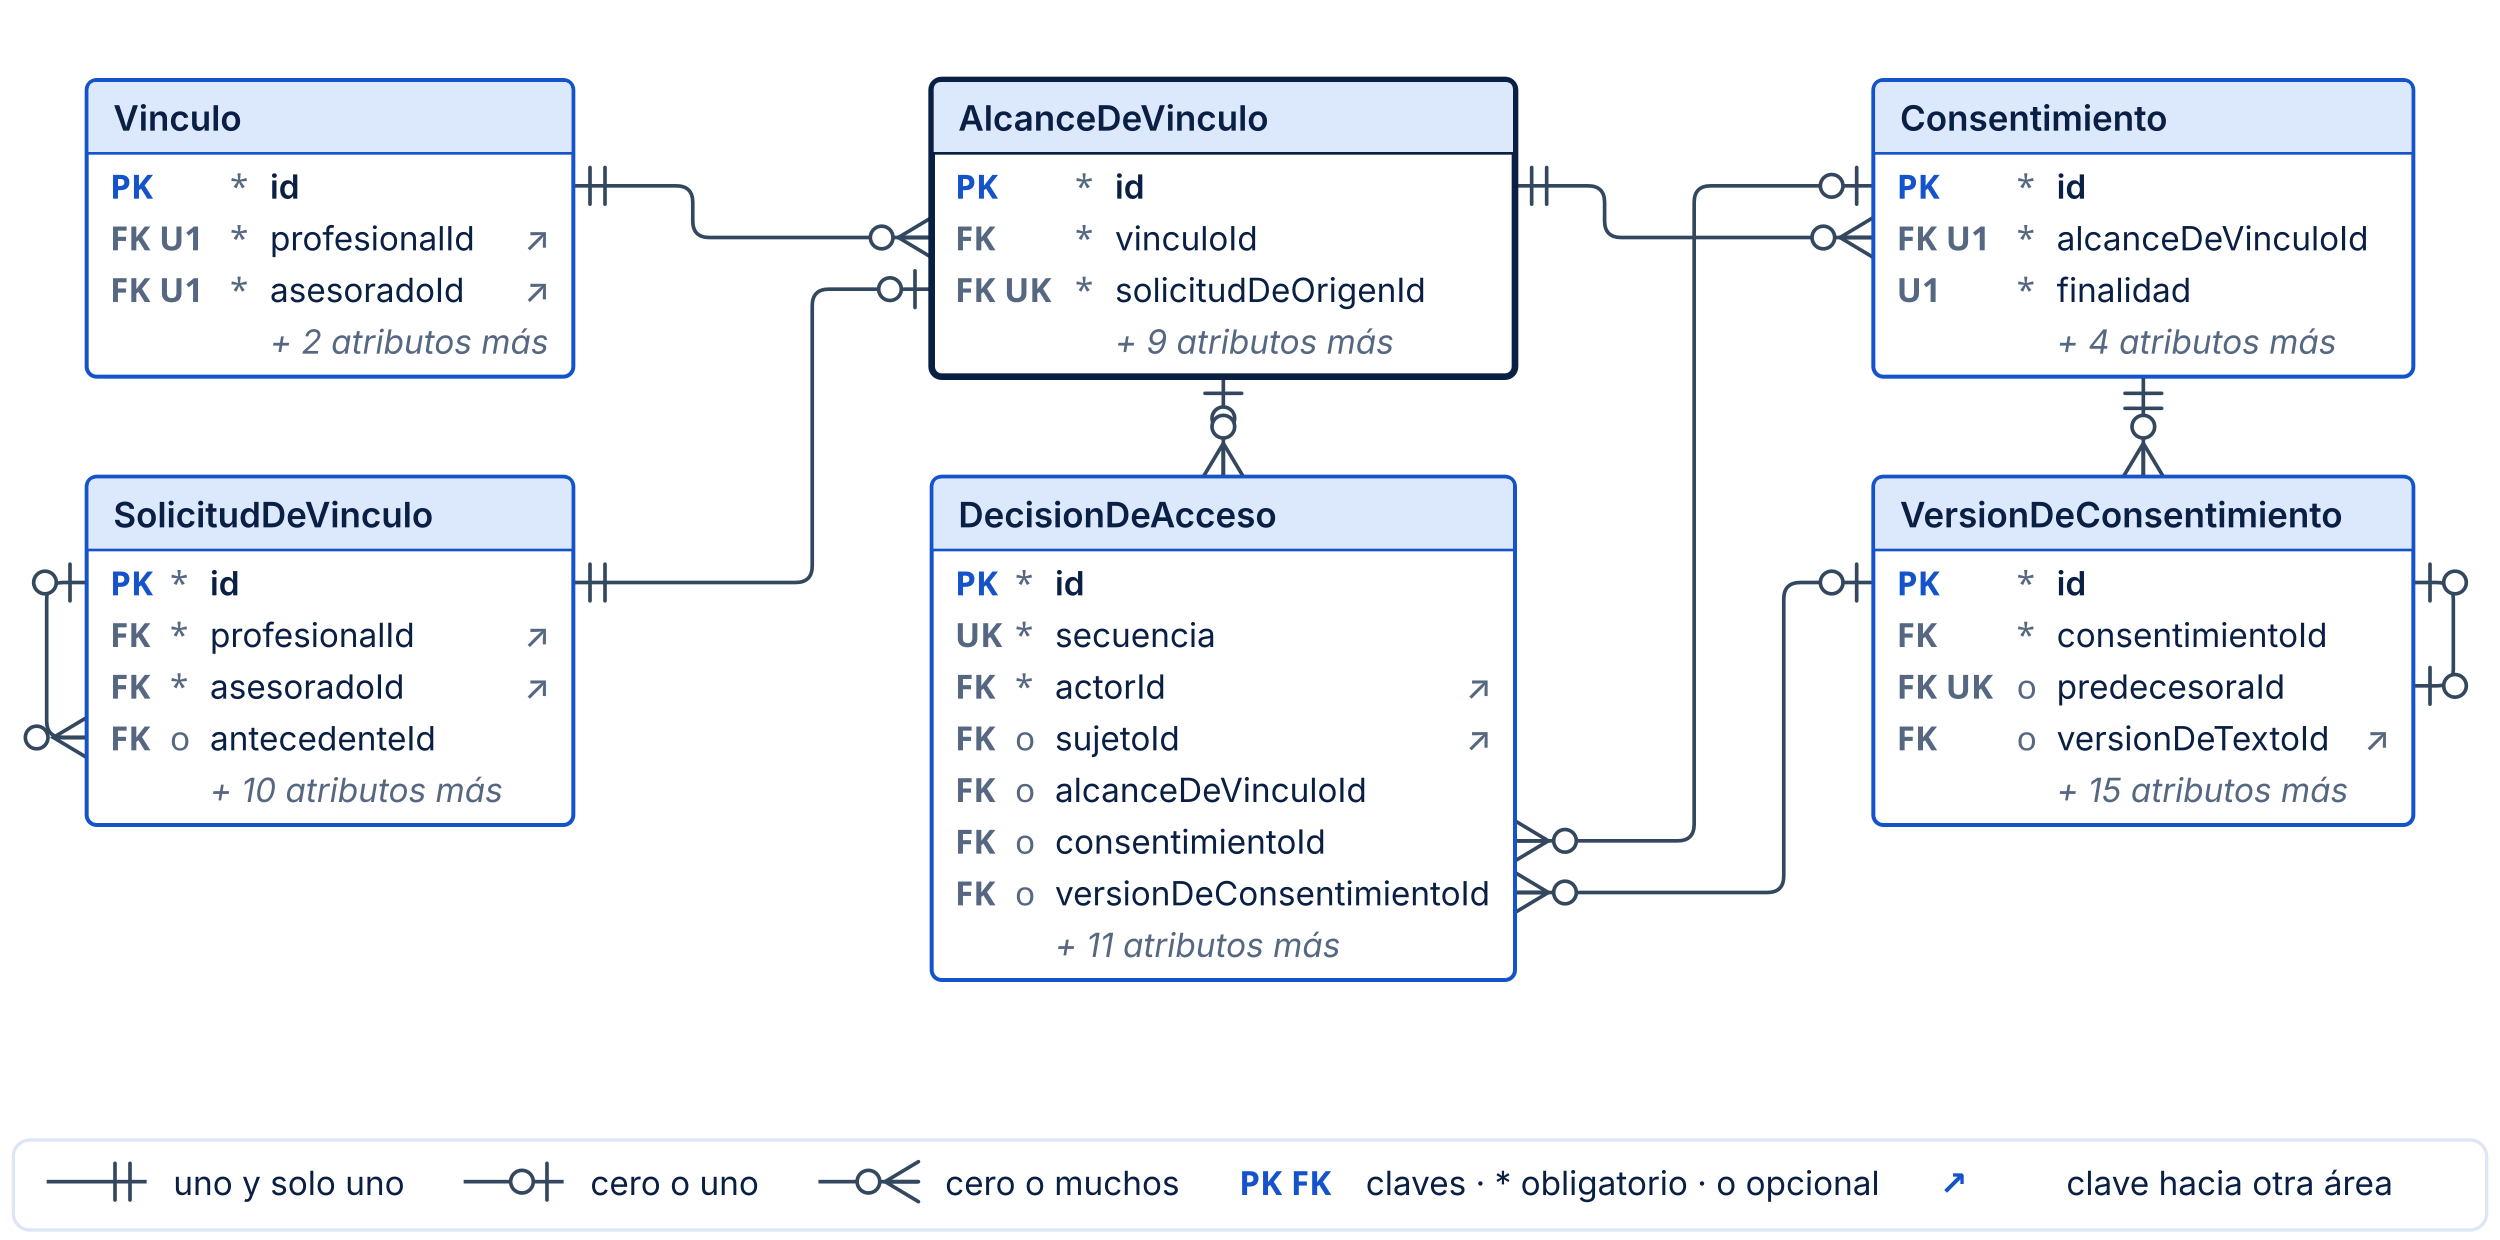
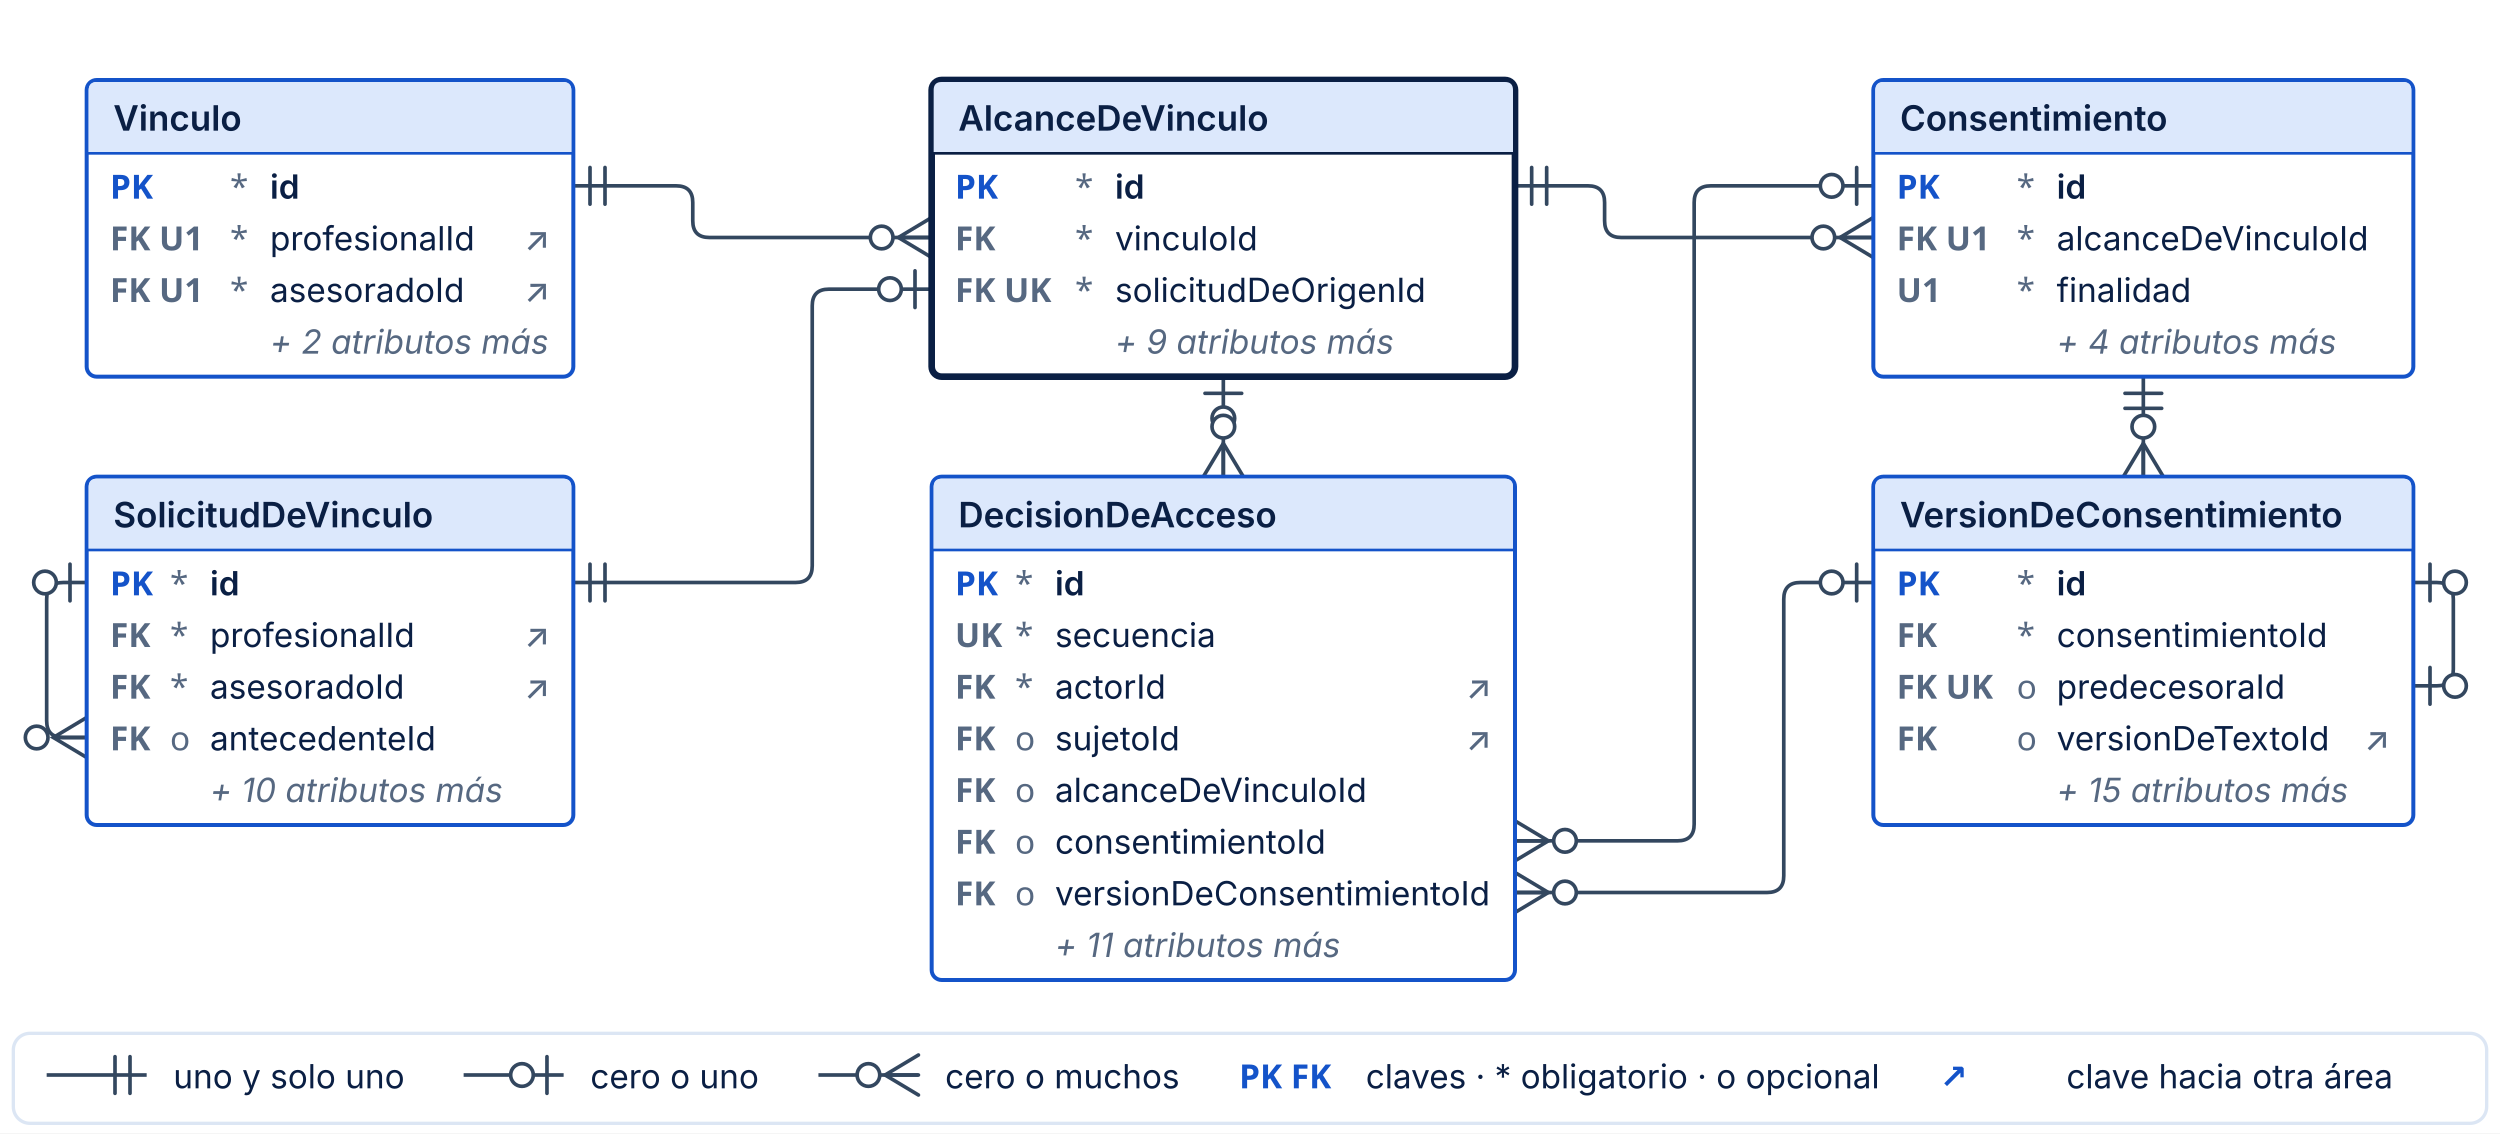
- <svg xmlns="http://www.w3.org/2000/svg" width="750pt" height="372pt" viewBox="0 0 750 372" data-lamina="D-11">
-   <rect x="0" y="0" width="750" height="372" fill="#FFFFFF" />
-   <rect x="4" y="342" width="742" height="27" rx="5" fill="#FFFFFF" stroke="#DCE6F4" stroke-width="1" />
-   <path d="M 14 354.5 L 44 354.5" stroke="#33475F" stroke-width="1.1" fill="none" />
-   <path d="M 39 360 L 39 349" stroke="#33475F" stroke-width="1.1" fill="none" stroke-linecap="round" />
-   <path d="M 34.5 360 L 34.5 349" stroke="#33475F" stroke-width="1.1" fill="none" stroke-linecap="round" />
-   <text x="52" y="358.5" font-family="Inter" font-size="10" font-weight="400" fill="#0A1F44">uno y solo uno</text>
-   <path d="M 139.09 354.5 L 169.09 354.5" stroke="#33475F" stroke-width="1.1" fill="none" />
-   <path d="M 164.09 360 L 164.09 349" stroke="#33475F" stroke-width="1.1" fill="none" stroke-linecap="round" />
-   <circle cx="156.59" cy="354.5" r="3.4" fill="#FFFFFF" stroke="#33475F" stroke-width="1.1" />
-   <text x="177.09" y="358.5" font-family="Inter" font-size="10" font-weight="400" fill="#0A1F44">cero o uno</text>
-   <path d="M 245.53 354.5 L 275.53 354.5" stroke="#33475F" stroke-width="1.1" fill="none" />
-   <path d="M 275.53 360.5 L 265.53 354.5 L 275.53 348.5 M 275.53 354.5 L 265.53 354.5" stroke="#33475F" stroke-width="1.1" fill="none" stroke-linecap="round" />
-   <circle cx="260.53" cy="354.5" r="3.4" fill="#FFFFFF" stroke="#33475F" stroke-width="1.1" />
-   <text x="283.53" y="358.5" font-family="Inter" font-size="10" font-weight="400" fill="#0A1F44">cero o muchos</text>
-   <text x="371.73" y="358.5" font-family="JetBrains Mono" font-size="10" font-weight="600" fill="#1453C9">PK FK</text>
-   <text x="409.73" y="358.5" font-family="Inter" font-size="10" font-weight="400" fill="#0A1F44">claves · * obligatorio · o opcional</text>
-   <text x="581.91" y="358.5" font-family="JetBrains Mono" font-size="10" font-weight="600" fill="#1453C9">↗</text>
-   <text x="619.91" y="358.5" font-family="Inter" font-size="10" font-weight="400" fill="#0A1F44">clave hacia otra área</text>
+ <svg xmlns="http://www.w3.org/2000/svg" width="750pt" height="340pt" viewBox="0 0 750 340" data-lamina="D-11">
+   <rect x="0" y="0" width="750" height="340" fill="#FFFFFF" />
+   <rect x="4" y="310" width="742" height="27" rx="5" fill="#FFFFFF" stroke="#DCE6F4" stroke-width="1" />
+   <path d="M 14 322.5 L 44 322.5" stroke="#33475F" stroke-width="1.1" fill="none" />
+   <path d="M 39 328 L 39 317" stroke="#33475F" stroke-width="1.1" fill="none" stroke-linecap="round" />
+   <path d="M 34.5 328 L 34.5 317" stroke="#33475F" stroke-width="1.1" fill="none" stroke-linecap="round" />
+   <text x="52" y="326.5" font-family="Inter" font-size="10" font-weight="400" fill="#0A1F44">uno y solo uno</text>
+   <path d="M 139.09 322.5 L 169.09 322.5" stroke="#33475F" stroke-width="1.1" fill="none" />
+   <path d="M 164.09 328 L 164.09 317" stroke="#33475F" stroke-width="1.1" fill="none" stroke-linecap="round" />
+   <circle cx="156.59" cy="322.5" r="3.4" fill="#FFFFFF" stroke="#33475F" stroke-width="1.1" />
+   <text x="177.09" y="326.5" font-family="Inter" font-size="10" font-weight="400" fill="#0A1F44">cero o uno</text>
+   <path d="M 245.53 322.5 L 275.53 322.5" stroke="#33475F" stroke-width="1.1" fill="none" />
+   <path d="M 275.53 328.5 L 265.53 322.5 L 275.53 316.5 M 275.53 322.5 L 265.53 322.5" stroke="#33475F" stroke-width="1.1" fill="none" stroke-linecap="round" />
+   <circle cx="260.53" cy="322.5" r="3.4" fill="#FFFFFF" stroke="#33475F" stroke-width="1.1" />
+   <text x="283.53" y="326.5" font-family="Inter" font-size="10" font-weight="400" fill="#0A1F44">cero o muchos</text>
+   <text x="371.73" y="326.5" font-family="JetBrains Mono" font-size="10" font-weight="600" fill="#1453C9">PK FK</text>
+   <text x="409.73" y="326.5" font-family="Inter" font-size="10" font-weight="400" fill="#0A1F44">claves · * obligatorio · o opcional</text>
+   <text x="581.91" y="326.5" font-family="JetBrains Mono" font-size="10" font-weight="600" fill="#1453C9">↗</text>
+   <text x="619.91" y="326.5" font-family="Inter" font-size="10" font-weight="400" fill="#0A1F44">clave hacia otra área</text>
  <path d="M 26 221.25 L 19 221.25 Q 14 221.25 14 216.25 L 14 179.75 Q 14 174.75 19 174.75 L 26 174.75" fill="none" stroke="#33475F" stroke-width="1.1" stroke-linejoin="round" />
  <path d="M 21 180.25 L 21 169.25" stroke="#33475F" stroke-width="1.1" fill="none" stroke-linecap="round" />
  <circle cx="13.5" cy="174.75" r="3.4" fill="#FFFFFF" stroke="#33475F" stroke-width="1.1" />
  <path d="M 26 227.25 L 16 221.25 L 26 215.25 M 26 221.25 L 16 221.25" stroke="#33475F" stroke-width="1.1" fill="none" stroke-linecap="round" />
  <circle cx="11" cy="221.25" r="3.4" fill="#FFFFFF" stroke="#33475F" stroke-width="1.1" />
  <path d="M 279.5 71.25 L 212.83 71.25 Q 207.83 71.25 207.83 66.25 L 207.83 60.75 Q 207.83 55.75 202.83 55.75 L 172 55.75" fill="none" stroke="#33475F" stroke-width="1.1" stroke-linejoin="round" />
  <path d="M 177 50.25 L 177 61.25" stroke="#33475F" stroke-width="1.1" fill="none" stroke-linecap="round" />
  <path d="M 181.5 50.25 L 181.5 61.25" stroke="#33475F" stroke-width="1.1" fill="none" stroke-linecap="round" />
  <path d="M 279.5 77.25 L 269.5 71.25 L 279.5 65.25 M 279.5 71.25 L 269.5 71.25" stroke="#33475F" stroke-width="1.1" fill="none" stroke-linecap="round" />
  <circle cx="264.5" cy="71.25" r="3.4" fill="#FFFFFF" stroke="#33475F" stroke-width="1.1" />
  <path d="M 279.5 86.75 L 248.67 86.75 Q 243.67 86.75 243.67 91.75 L 243.67 169.75 Q 243.67 174.75 238.67 174.75 L 172 174.75" fill="none" stroke="#33475F" stroke-width="1.1" stroke-linejoin="round" />
  <path d="M 177 169.25 L 177 180.25" stroke="#33475F" stroke-width="1.1" fill="none" stroke-linecap="round" />
  <path d="M 181.5 169.25 L 181.5 180.25" stroke="#33475F" stroke-width="1.1" fill="none" stroke-linecap="round" />
  <path d="M 274.5 92.25 L 274.5 81.25" stroke="#33475F" stroke-width="1.1" fill="none" stroke-linecap="round" />
  <circle cx="267" cy="86.75" r="3.4" fill="#FFFFFF" stroke="#33475F" stroke-width="1.1" />
  <path d="M 562 71.25 L 486.38 71.25 Q 481.38 71.25 481.38 66.25 L 481.38 60.75 Q 481.38 55.75 476.38 55.75 L 454.5 55.75" fill="none" stroke="#33475F" stroke-width="1.1" stroke-linejoin="round" />
  <path d="M 459.5 50.25 L 459.5 61.25" stroke="#33475F" stroke-width="1.1" fill="none" stroke-linecap="round" />
  <path d="M 464 50.25 L 464 61.25" stroke="#33475F" stroke-width="1.1" fill="none" stroke-linecap="round" />
  <path d="M 562 77.25 L 552 71.25 L 562 65.25 M 562 71.25 L 552 71.25" stroke="#33475F" stroke-width="1.1" fill="none" stroke-linecap="round" />
  <circle cx="547" cy="71.25" r="3.4" fill="#FFFFFF" stroke="#33475F" stroke-width="1.1" />
  <path d="M 643 143 L 643 113" fill="none" stroke="#33475F" stroke-width="1.1" stroke-linejoin="round" />
  <path d="M 648.5 118 L 637.5 118" stroke="#33475F" stroke-width="1.1" fill="none" stroke-linecap="round" />
  <path d="M 648.5 122.5 L 637.5 122.5" stroke="#33475F" stroke-width="1.1" fill="none" stroke-linecap="round" />
  <path d="M 637 143 L 643 133 L 649 143 M 643 143 L 643 133" stroke="#33475F" stroke-width="1.1" fill="none" stroke-linecap="round" />
  <circle cx="643" cy="128" r="3.4" fill="#FFFFFF" stroke="#33475F" stroke-width="1.1" />
  <path d="M 724 205.75 L 731 205.75 Q 736 205.75 736 200.75 L 736 179.75 Q 736 174.75 731 174.75 L 724 174.75" fill="none" stroke="#33475F" stroke-width="1.1" stroke-linejoin="round" />
  <path d="M 729 169.25 L 729 180.25" stroke="#33475F" stroke-width="1.1" fill="none" stroke-linecap="round" />
  <circle cx="736.5" cy="174.75" r="3.4" fill="#FFFFFF" stroke="#33475F" stroke-width="1.1" />
  <path d="M 729 200.25 L 729 211.25" stroke="#33475F" stroke-width="1.1" fill="none" stroke-linecap="round" />
  <circle cx="736.5" cy="205.75" r="3.4" fill="#FFFFFF" stroke="#33475F" stroke-width="1.1" />
  <path d="M 367 143 L 367 113" fill="none" stroke="#33475F" stroke-width="1.1" stroke-linejoin="round" />
  <path d="M 372.5 118 L 361.5 118" stroke="#33475F" stroke-width="1.1" fill="none" stroke-linecap="round" />
  <circle cx="367" cy="125.5" r="3.4" fill="#FFFFFF" stroke="#33475F" stroke-width="1.1" />
  <path d="M 361 143 L 367 133 L 373 143 M 367 143 L 367 133" stroke="#33475F" stroke-width="1.1" fill="none" stroke-linecap="round" />
  <circle cx="367" cy="128" r="3.4" fill="#FFFFFF" stroke="#33475F" stroke-width="1.1" />
  <path d="M 454.5 252.25 L 503.25 252.25 Q 508.25 252.25 508.25 247.25 L 508.25 60.75 Q 508.25 55.75 513.25 55.75 L 562 55.75" fill="none" stroke="#33475F" stroke-width="1.1" stroke-linejoin="round" />
  <path d="M 557 61.25 L 557 50.25" stroke="#33475F" stroke-width="1.1" fill="none" stroke-linecap="round" />
  <circle cx="549.5" cy="55.75" r="3.4" fill="#FFFFFF" stroke="#33475F" stroke-width="1.1" />
  <path d="M 454.5 246.25 L 464.5 252.25 L 454.5 258.25 M 454.5 252.25 L 464.5 252.25" stroke="#33475F" stroke-width="1.1" fill="none" stroke-linecap="round" />
  <circle cx="469.5" cy="252.25" r="3.4" fill="#FFFFFF" stroke="#33475F" stroke-width="1.1" />
  <path d="M 454.5 267.75 L 530.13 267.75 Q 535.13 267.75 535.13 262.75 L 535.13 179.75 Q 535.13 174.75 540.13 174.75 L 562 174.75" fill="none" stroke="#33475F" stroke-width="1.1" stroke-linejoin="round" />
  <path d="M 557 180.25 L 557 169.25" stroke="#33475F" stroke-width="1.1" fill="none" stroke-linecap="round" />
  <circle cx="549.5" cy="174.75" r="3.4" fill="#FFFFFF" stroke="#33475F" stroke-width="1.1" />
  <path d="M 454.5 261.75 L 464.5 267.75 L 454.5 273.75 M 454.5 267.75 L 464.5 267.75" stroke="#33475F" stroke-width="1.1" fill="none" stroke-linecap="round" />
  <circle cx="469.5" cy="267.75" r="3.4" fill="#FFFFFF" stroke="#33475F" stroke-width="1.1" />
  <rect x="26" y="24" width="146" height="89" rx="3" fill="#FFFFFF" stroke="#1453C9" stroke-width="1.2" />
  <path d="M 26.6 46 L 26.6 27 Q 26.6 24.6 29 24.6 L 169 24.6 Q 171.4 24.6 171.4 27 L 171.4 46 Z" fill="#DCE8FC" />
  <line x1="26" y1="46" x2="172" y2="46" stroke="#1453C9" stroke-width="0.8" />
  <text x="34" y="39.2" font-family="Inter" font-size="10.5" font-weight="600" fill="#0A1F44">Vinculo</text>
  <text x="33" y="59.6" font-family="JetBrains Mono" font-size="10" font-weight="600" fill="#1453C9">PK</text>
  <text x="69" y="59.6" font-family="JetBrains Mono" font-size="10" font-weight="500" fill="#566881">*</text>
  <text x="81" y="59.6" font-family="Inter" font-size="10" font-weight="600" fill="#0A1F44">id</text>
  <text x="33" y="75.1" font-family="JetBrains Mono" font-size="10" font-weight="600" fill="#566881">FK U1</text>
  <text x="69" y="75.1" font-family="JetBrains Mono" font-size="10" font-weight="500" fill="#566881">*</text>
  <text x="81" y="75.1" font-family="Inter" font-size="10" font-weight="400" fill="#0A1F44">profesionalId</text>
  <text x="165" y="75.1" font-family="Inter" font-size="10" font-weight="500" fill="#566881" text-anchor="end">↗</text>
  <text x="33" y="90.6" font-family="JetBrains Mono" font-size="10" font-weight="600" fill="#566881">FK U1</text>
  <text x="69" y="90.6" font-family="JetBrains Mono" font-size="10" font-weight="500" fill="#566881">*</text>
  <text x="81" y="90.6" font-family="Inter" font-size="10" font-weight="400" fill="#0A1F44">asesoradoId</text>
  <text x="165" y="90.6" font-family="Inter" font-size="10" font-weight="500" fill="#566881" text-anchor="end">↗</text>
  <text x="81" y="106.1" font-family="Inter" font-size="10" font-weight="400" font-style="italic" fill="#566881">+ 2 atributos más</text>
  <rect x="26" y="143" width="146" height="104.5" rx="3" fill="#FFFFFF" stroke="#1453C9" stroke-width="1.2" />
  <path d="M 26.6 165 L 26.6 146 Q 26.6 143.6 29 143.6 L 169 143.6 Q 171.4 143.6 171.4 146 L 171.4 165 Z" fill="#DCE8FC" />
  <line x1="26" y1="165" x2="172" y2="165" stroke="#1453C9" stroke-width="0.8" />
  <text x="34" y="158.2" font-family="Inter" font-size="10.5" font-weight="600" fill="#0A1F44">SolicitudDeVinculo</text>
  <text x="33" y="178.6" font-family="JetBrains Mono" font-size="10" font-weight="600" fill="#1453C9">PK</text>
  <text x="51" y="178.6" font-family="JetBrains Mono" font-size="10" font-weight="500" fill="#566881">*</text>
  <text x="63" y="178.6" font-family="Inter" font-size="10" font-weight="600" fill="#0A1F44">id</text>
  <text x="33" y="194.1" font-family="JetBrains Mono" font-size="10" font-weight="600" fill="#566881">FK</text>
  <text x="51" y="194.1" font-family="JetBrains Mono" font-size="10" font-weight="500" fill="#566881">*</text>
  <text x="63" y="194.1" font-family="Inter" font-size="10" font-weight="400" fill="#0A1F44">profesionalId</text>
  <text x="165" y="194.1" font-family="Inter" font-size="10" font-weight="500" fill="#566881" text-anchor="end">↗</text>
  <text x="33" y="209.6" font-family="JetBrains Mono" font-size="10" font-weight="600" fill="#566881">FK</text>
  <text x="51" y="209.6" font-family="JetBrains Mono" font-size="10" font-weight="500" fill="#566881">*</text>
  <text x="63" y="209.6" font-family="Inter" font-size="10" font-weight="400" fill="#0A1F44">asesoradoId</text>
  <text x="165" y="209.6" font-family="Inter" font-size="10" font-weight="500" fill="#566881" text-anchor="end">↗</text>
  <text x="33" y="225.1" font-family="JetBrains Mono" font-size="10" font-weight="600" fill="#566881">FK</text>
  <text x="51" y="225.1" font-family="JetBrains Mono" font-size="10" font-weight="500" fill="#566881">o</text>
  <text x="63" y="225.1" font-family="Inter" font-size="10" font-weight="400" fill="#0A1F44">antecedenteId</text>
  <text x="63" y="240.6" font-family="Inter" font-size="10" font-weight="400" font-style="italic" fill="#566881">+ 10 atributos más</text>
  <rect x="279.5" y="24" width="175" height="89" rx="3" fill="#FFFFFF" stroke="#0A1F44" stroke-width="2" />
  <path d="M 280.1 46 L 280.1 27 Q 280.1 24.6 282.5 24.6 L 451.5 24.6 Q 453.9 24.6 453.9 27 L 453.9 46 Z" fill="#DCE8FC" />
  <line x1="279.5" y1="46" x2="454.5" y2="46" stroke="#0A1F44" stroke-width="0.8" />
  <text x="287.5" y="39.2" font-family="Inter" font-size="10.5" font-weight="600" fill="#0A1F44">AlcanceDeVinculo</text>
  <text x="286.5" y="59.6" font-family="JetBrains Mono" font-size="10" font-weight="600" fill="#1453C9">PK</text>
  <text x="322.5" y="59.6" font-family="JetBrains Mono" font-size="10" font-weight="500" fill="#566881">*</text>
  <text x="334.5" y="59.6" font-family="Inter" font-size="10" font-weight="600" fill="#0A1F44">id</text>
  <text x="286.5" y="75.1" font-family="JetBrains Mono" font-size="10" font-weight="600" fill="#566881">FK</text>
  <text x="322.5" y="75.1" font-family="JetBrains Mono" font-size="10" font-weight="500" fill="#566881">*</text>
  <text x="334.5" y="75.1" font-family="Inter" font-size="10" font-weight="400" fill="#0A1F44">vinculoId</text>
  <text x="286.5" y="90.6" font-family="JetBrains Mono" font-size="10" font-weight="600" fill="#566881">FK UK</text>
  <text x="322.5" y="90.6" font-family="JetBrains Mono" font-size="10" font-weight="500" fill="#566881">*</text>
  <text x="334.5" y="90.6" font-family="Inter" font-size="10" font-weight="400" fill="#0A1F44">solicitudDeOrigenId</text>
  <text x="334.5" y="106.1" font-family="Inter" font-size="10" font-weight="400" font-style="italic" fill="#566881">+ 9 atributos más</text>
  <rect x="279.5" y="143" width="175" height="151" rx="3" fill="#FFFFFF" stroke="#1453C9" stroke-width="1.2" />
  <path d="M 280.1 165 L 280.1 146 Q 280.1 143.6 282.5 143.6 L 451.5 143.6 Q 453.9 143.6 453.9 146 L 453.9 165 Z" fill="#DCE8FC" />
  <line x1="279.5" y1="165" x2="454.5" y2="165" stroke="#1453C9" stroke-width="0.8" />
  <text x="287.5" y="158.2" font-family="Inter" font-size="10.5" font-weight="600" fill="#0A1F44">DecisionDeAcceso</text>
  <text x="286.5" y="178.6" font-family="JetBrains Mono" font-size="10" font-weight="600" fill="#1453C9">PK</text>
  <text x="304.5" y="178.6" font-family="JetBrains Mono" font-size="10" font-weight="500" fill="#566881">*</text>
  <text x="316.5" y="178.6" font-family="Inter" font-size="10" font-weight="600" fill="#0A1F44">id</text>
  <text x="286.5" y="194.1" font-family="JetBrains Mono" font-size="10" font-weight="600" fill="#566881">UK</text>
  <text x="304.5" y="194.1" font-family="JetBrains Mono" font-size="10" font-weight="500" fill="#566881">*</text>
  <text x="316.5" y="194.1" font-family="Inter" font-size="10" font-weight="400" fill="#0A1F44">secuencia</text>
  <text x="286.5" y="209.6" font-family="JetBrains Mono" font-size="10" font-weight="600" fill="#566881">FK</text>
  <text x="304.5" y="209.6" font-family="JetBrains Mono" font-size="10" font-weight="500" fill="#566881">*</text>
  <text x="316.5" y="209.6" font-family="Inter" font-size="10" font-weight="400" fill="#0A1F44">actorId</text>
  <text x="447.5" y="209.6" font-family="Inter" font-size="10" font-weight="500" fill="#566881" text-anchor="end">↗</text>
  <text x="286.5" y="225.1" font-family="JetBrains Mono" font-size="10" font-weight="600" fill="#566881">FK</text>
  <text x="304.5" y="225.1" font-family="JetBrains Mono" font-size="10" font-weight="500" fill="#566881">o</text>
  <text x="316.5" y="225.1" font-family="Inter" font-size="10" font-weight="400" fill="#0A1F44">sujetoId</text>
  <text x="447.5" y="225.1" font-family="Inter" font-size="10" font-weight="500" fill="#566881" text-anchor="end">↗</text>
  <text x="286.5" y="240.6" font-family="JetBrains Mono" font-size="10" font-weight="600" fill="#566881">FK</text>
  <text x="304.5" y="240.6" font-family="JetBrains Mono" font-size="10" font-weight="500" fill="#566881">o</text>
  <text x="316.5" y="240.6" font-family="Inter" font-size="10" font-weight="400" fill="#0A1F44">alcanceDeVinculoId</text>
  <text x="286.5" y="256.1" font-family="JetBrains Mono" font-size="10" font-weight="600" fill="#566881">FK</text>
  <text x="304.5" y="256.1" font-family="JetBrains Mono" font-size="10" font-weight="500" fill="#566881">o</text>
  <text x="316.5" y="256.1" font-family="Inter" font-size="10" font-weight="400" fill="#0A1F44">consentimientoId</text>
  <text x="286.5" y="271.6" font-family="JetBrains Mono" font-size="10" font-weight="600" fill="#566881">FK</text>
  <text x="304.5" y="271.6" font-family="JetBrains Mono" font-size="10" font-weight="500" fill="#566881">o</text>
  <text x="316.5" y="271.6" font-family="Inter" font-size="10" font-weight="400" fill="#0A1F44">versionDeConsentimientoId</text>
  <text x="316.5" y="287.1" font-family="Inter" font-size="10" font-weight="400" font-style="italic" fill="#566881">+ 11 atributos más</text>
  <rect x="562" y="24" width="162" height="89" rx="3" fill="#FFFFFF" stroke="#1453C9" stroke-width="1.2" />
  <path d="M 562.6 46 L 562.6 27 Q 562.6 24.6 565 24.6 L 721 24.6 Q 723.4 24.6 723.4 27 L 723.4 46 Z" fill="#DCE8FC" />
  <line x1="562" y1="46" x2="724" y2="46" stroke="#1453C9" stroke-width="0.8" />
  <text x="570" y="39.2" font-family="Inter" font-size="10.5" font-weight="600" fill="#0A1F44">Consentimiento</text>
  <text x="569" y="59.6" font-family="JetBrains Mono" font-size="10" font-weight="600" fill="#1453C9">PK</text>
  <text x="605" y="59.6" font-family="JetBrains Mono" font-size="10" font-weight="500" fill="#566881">*</text>
  <text x="617" y="59.6" font-family="Inter" font-size="10" font-weight="600" fill="#0A1F44">id</text>
  <text x="569" y="75.1" font-family="JetBrains Mono" font-size="10" font-weight="600" fill="#566881">FK U1</text>
  <text x="605" y="75.1" font-family="JetBrains Mono" font-size="10" font-weight="500" fill="#566881">*</text>
  <text x="617" y="75.1" font-family="Inter" font-size="10" font-weight="400" fill="#0A1F44">alcanceDeVinculoId</text>
  <text x="569" y="90.6" font-family="JetBrains Mono" font-size="10" font-weight="600" fill="#566881">U1</text>
  <text x="605" y="90.6" font-family="JetBrains Mono" font-size="10" font-weight="500" fill="#566881">*</text>
  <text x="617" y="90.6" font-family="Inter" font-size="10" font-weight="400" fill="#0A1F44">finalidad</text>
  <text x="617" y="106.1" font-family="Inter" font-size="10" font-weight="400" font-style="italic" fill="#566881">+ 4 atributos más</text>
  <rect x="562" y="143" width="162" height="104.5" rx="3" fill="#FFFFFF" stroke="#1453C9" stroke-width="1.2" />
  <path d="M 562.6 165 L 562.6 146 Q 562.6 143.6 565 143.6 L 721 143.6 Q 723.4 143.6 723.4 146 L 723.4 165 Z" fill="#DCE8FC" />
  <line x1="562" y1="165" x2="724" y2="165" stroke="#1453C9" stroke-width="0.8" />
  <text x="570" y="158.2" font-family="Inter" font-size="10.5" font-weight="600" fill="#0A1F44">VersionDeConsentimiento</text>
  <text x="569" y="178.6" font-family="JetBrains Mono" font-size="10" font-weight="600" fill="#1453C9">PK</text>
  <text x="605" y="178.6" font-family="JetBrains Mono" font-size="10" font-weight="500" fill="#566881">*</text>
  <text x="617" y="178.6" font-family="Inter" font-size="10" font-weight="600" fill="#0A1F44">id</text>
  <text x="569" y="194.1" font-family="JetBrains Mono" font-size="10" font-weight="600" fill="#566881">FK</text>
  <text x="605" y="194.1" font-family="JetBrains Mono" font-size="10" font-weight="500" fill="#566881">*</text>
  <text x="617" y="194.1" font-family="Inter" font-size="10" font-weight="400" fill="#0A1F44">consentimientoId</text>
  <text x="569" y="209.6" font-family="JetBrains Mono" font-size="10" font-weight="600" fill="#566881">FK UK</text>
  <text x="605" y="209.6" font-family="JetBrains Mono" font-size="10" font-weight="500" fill="#566881">o</text>
  <text x="617" y="209.6" font-family="Inter" font-size="10" font-weight="400" fill="#0A1F44">predecesoraId</text>
  <text x="569" y="225.1" font-family="JetBrains Mono" font-size="10" font-weight="600" fill="#566881">FK</text>
  <text x="605" y="225.1" font-family="JetBrains Mono" font-size="10" font-weight="500" fill="#566881">o</text>
  <text x="617" y="225.1" font-family="Inter" font-size="10" font-weight="400" fill="#0A1F44">versionDeTextoId</text>
  <text x="717" y="225.1" font-family="Inter" font-size="10" font-weight="500" fill="#566881" text-anchor="end">↗</text>
  <text x="617" y="240.6" font-family="Inter" font-size="10" font-weight="400" font-style="italic" fill="#566881">+ 15 atributos más</text>
</svg>
